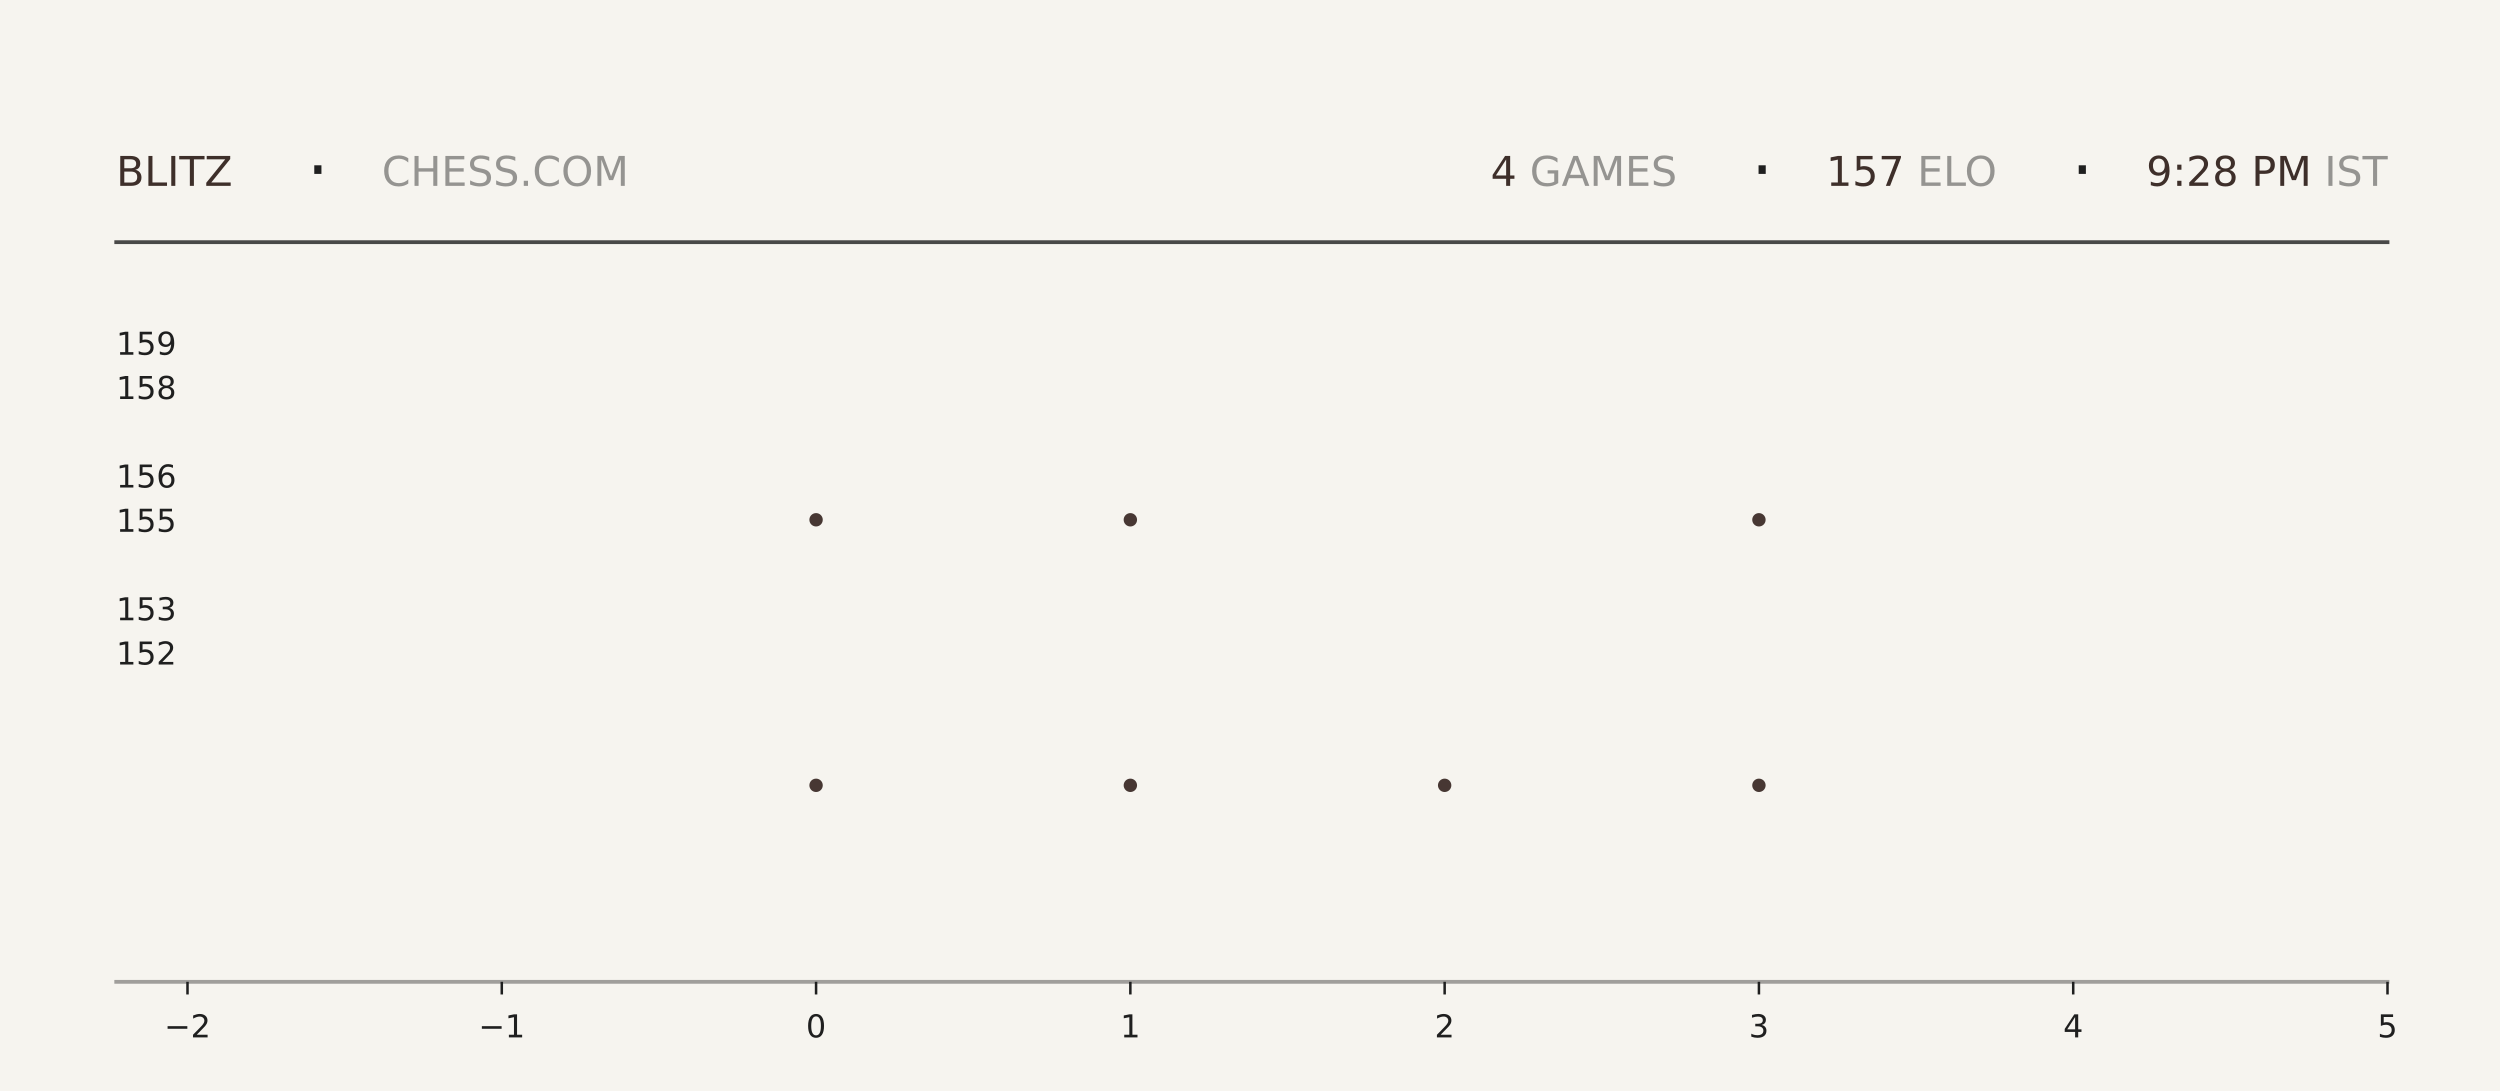
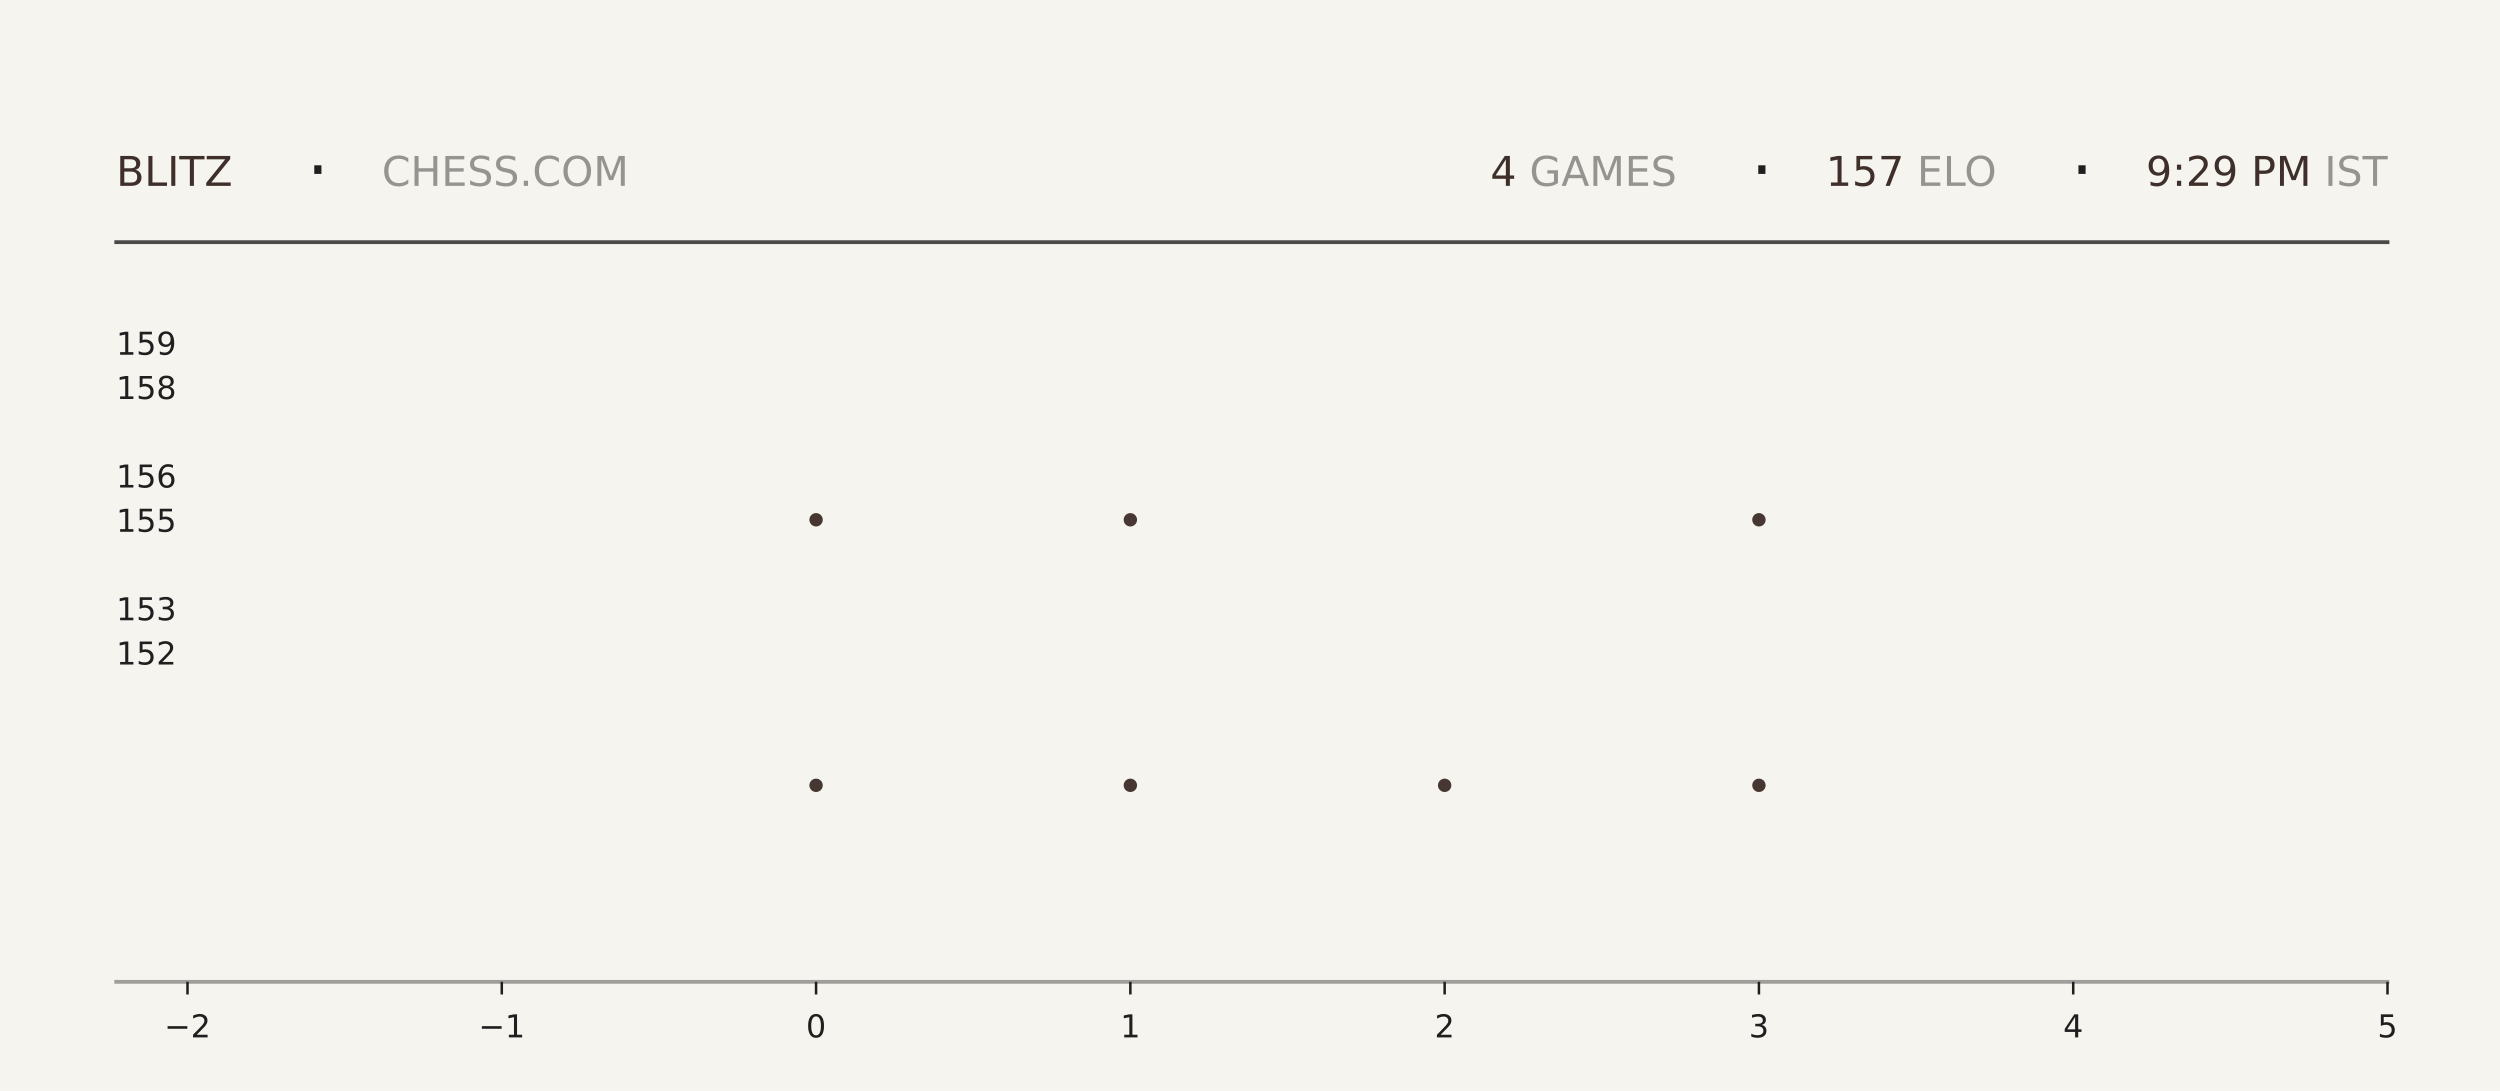
<svg xmlns="http://www.w3.org/2000/svg" xmlns:xlink="http://www.w3.org/1999/xlink" width="792pt" height="345.6pt" viewBox="0 0 792 345.6" version="1.1">
  <defs>
    <style type="text/css">*{stroke-linejoin: round; stroke-linecap: butt}</style>
  </defs>
  <g id="figure_1">
    <g id="patch_1">
      <path d="M 0 345.6  L 792 345.6  L 792 0  L 0 0  z " style="fill: #f6f4ef" />
    </g>
    <g id="axes_1">
      <g id="patch_2">
        <path d="M 59.4 311.04  L 756.36 311.04  L 756.36 103.68  L 59.4 103.68  z " style="fill: #f6f4ef" />
      </g>
      <g id="PathCollection_1">
        <defs>
-           <path id="m6e5cbde3cc" d="M 0 2.121  C 0.563 2.121 1.102 1.898 1.5 1.5  C 1.898 1.102 2.121 0.563 2.121 0  C 2.121 -0.563 1.898 -1.102 1.5 -1.5  C 1.102 -1.898 0.563 -2.121 0 -2.121  C -0.563 -2.121 -1.102 -1.898 -1.5 -1.5  C -1.898 -1.102 -2.121 -0.563 -2.121 0  C -2.121 0.563 -1.898 1.102 -1.5 1.5  C -1.102 1.898 -0.563 2.121 0 2.121  z " />
-         </defs>
-         <g clip-path="url(#p9c213d967b)">
-           <use xlink:href="#m6e5cbde3cc" x="258.531" y="248.79" style="fill: #3e2f2a; fill-opacity: 0.95" />
-           <use xlink:href="#m6e5cbde3cc" x="258.531" y="164.668" style="fill: #3e2f2a; fill-opacity: 0.95" />
+           <path id="m1639f99fa8" d="M 0 2.121  C 0.563 2.121 1.102 1.898 1.5 1.5  C 1.898 1.102 2.121 0.563 2.121 0  C 2.121 -0.563 1.898 -1.102 1.5 -1.5  C 1.102 -1.898 0.563 -2.121 0 -2.121  C -0.563 -2.121 -1.102 -1.898 -1.5 -1.5  C -1.898 -1.102 -2.121 -0.563 -2.121 0  C -2.121 0.563 -1.898 1.102 -1.5 1.5  C -1.102 1.898 -0.563 2.121 0 2.121  z " />
+         </defs>
+         <g clip-path="url(#pc464b3759d)">
+           <use xlink:href="#m1639f99fa8" x="258.531" y="248.79" style="fill: #3e2f2a; fill-opacity: 0.95" />
+           <use xlink:href="#m1639f99fa8" x="258.531" y="164.668" style="fill: #3e2f2a; fill-opacity: 0.95" />
        </g>
      </g>
      <g id="PathCollection_2">
-         <g clip-path="url(#p9c213d967b)">
-           <use xlink:href="#m6e5cbde3cc" x="358.097" y="248.79" style="fill: #3e2f2a; fill-opacity: 0.95" />
-           <use xlink:href="#m6e5cbde3cc" x="358.097" y="164.668" style="fill: #3e2f2a; fill-opacity: 0.95" />
-           <use xlink:href="#m6e5cbde3cc" x="358.097" y="80.547" style="fill: #3e2f2a; fill-opacity: 0.95" />
+         <g clip-path="url(#pc464b3759d)">
+           <use xlink:href="#m1639f99fa8" x="358.097" y="248.79" style="fill: #3e2f2a; fill-opacity: 0.95" />
+           <use xlink:href="#m1639f99fa8" x="358.097" y="164.668" style="fill: #3e2f2a; fill-opacity: 0.95" />
+           <use xlink:href="#m1639f99fa8" x="358.097" y="80.547" style="fill: #3e2f2a; fill-opacity: 0.95" />
        </g>
      </g>
      <g id="PathCollection_3">
-         <g clip-path="url(#p9c213d967b)">
-           <use xlink:href="#m6e5cbde3cc" x="457.663" y="248.79" style="fill: #3e2f2a; fill-opacity: 0.95" />
+         <g clip-path="url(#pc464b3759d)">
+           <use xlink:href="#m1639f99fa8" x="457.663" y="248.79" style="fill: #3e2f2a; fill-opacity: 0.95" />
        </g>
      </g>
      <g id="PathCollection_4">
-         <g clip-path="url(#p9c213d967b)">
-           <use xlink:href="#m6e5cbde3cc" x="557.229" y="248.79" style="fill: #3e2f2a; fill-opacity: 0.95" />
-           <use xlink:href="#m6e5cbde3cc" x="557.229" y="164.668" style="fill: #3e2f2a; fill-opacity: 0.95" />
-           <use xlink:href="#m6e5cbde3cc" x="557.229" y="80.547" style="fill: #3e2f2a; fill-opacity: 0.95" />
+         <g clip-path="url(#pc464b3759d)">
+           <use xlink:href="#m1639f99fa8" x="557.229" y="248.79" style="fill: #3e2f2a; fill-opacity: 0.95" />
+           <use xlink:href="#m1639f99fa8" x="557.229" y="164.668" style="fill: #3e2f2a; fill-opacity: 0.95" />
+           <use xlink:href="#m1639f99fa8" x="557.229" y="80.547" style="fill: #3e2f2a; fill-opacity: 0.95" />
        </g>
      </g>
      <g id="matplotlib.axis_1">
        <g id="xtick_1">
          <g id="line2d_1">
            <defs>
-               <path id="md008c9035e" d="M 0 0  L 0 4  " style="stroke: #1f1f1f; stroke-width: 0.8" />
+               <path id="mb35fbd1830" d="M 0 0  L 0 4  " style="stroke: #1f1f1f; stroke-width: 0.8" />
            </defs>
            <g>
-               <use xlink:href="#md008c9035e" x="59.4" y="311.04" style="fill: #1f1f1f; stroke: #1f1f1f; stroke-width: 0.8" />
+               <use xlink:href="#mb35fbd1830" x="59.4" y="311.04" style="fill: #1f1f1f; stroke: #1f1f1f; stroke-width: 0.8" />
            </g>
          </g>
          <g id="text_1">
            <g style="fill: #1f1f1f" transform="translate(52.02891 328.6384) scale(0.1 -0.1)">
              <defs>
                <path id="DejaVuSans-2212" d="M 678 2272  L 4684 2272  L 4684 1741  L 678 1741  L 678 2272  z " transform="scale(0.015625)" />
                <path id="DejaVuSans-32" d="M 1228 531  L 3431 531  L 3431 0  L 469 0  L 469 531  Q 828 903 1448 1529  Q 2069 2156 2228 2338  Q 2531 2678 2651 2914  Q 2772 3150 2772 3378  Q 2772 3750 2511 3984  Q 2250 4219 1831 4219  Q 1534 4219 1204 4116  Q 875 4013 500 3803  L 500 4441  Q 881 4594 1212 4672  Q 1544 4750 1819 4750  Q 2544 4750 2975 4387  Q 3406 4025 3406 3419  Q 3406 3131 3298 2873  Q 3191 2616 2906 2266  Q 2828 2175 2409 1742  Q 1991 1309 1228 531  z " transform="scale(0.015625)" />
              </defs>
              <use xlink:href="#DejaVuSans-2212" />
              <use xlink:href="#DejaVuSans-32" transform="translate(83.78906 0)" />
            </g>
          </g>
        </g>
        <g id="xtick_2">
          <g id="line2d_2">
            <g>
-               <use xlink:href="#md008c9035e" x="158.966" y="311.04" style="fill: #1f1f1f; stroke: #1f1f1f; stroke-width: 0.8" />
+               <use xlink:href="#mb35fbd1830" x="158.966" y="311.04" style="fill: #1f1f1f; stroke: #1f1f1f; stroke-width: 0.8" />
            </g>
          </g>
          <g id="text_2">
            <g style="fill: #1f1f1f" transform="translate(151.5946 328.6384) scale(0.1 -0.1)">
              <defs>
                <path id="DejaVuSans-31" d="M 794 531  L 1825 531  L 1825 4091  L 703 3866  L 703 4441  L 1819 4666  L 2450 4666  L 2450 531  L 3481 531  L 3481 0  L 794 0  L 794 531  z " transform="scale(0.015625)" />
              </defs>
              <use xlink:href="#DejaVuSans-2212" />
              <use xlink:href="#DejaVuSans-31" transform="translate(83.78906 0)" />
            </g>
          </g>
        </g>
        <g id="xtick_3">
          <g id="line2d_3">
            <g>
-               <use xlink:href="#md008c9035e" x="258.531" y="311.04" style="fill: #1f1f1f; stroke: #1f1f1f; stroke-width: 0.8" />
+               <use xlink:href="#mb35fbd1830" x="258.531" y="311.04" style="fill: #1f1f1f; stroke: #1f1f1f; stroke-width: 0.8" />
            </g>
          </g>
          <g id="text_3">
            <g style="fill: #1f1f1f" transform="translate(255.3502 328.6384) scale(0.1 -0.1)">
              <defs>
                <path id="DejaVuSans-30" d="M 2034 4250  Q 1547 4250 1301 3770  Q 1056 3291 1056 2328  Q 1056 1369 1301 889  Q 1547 409 2034 409  Q 2525 409 2770 889  Q 3016 1369 3016 2328  Q 3016 3291 2770 3770  Q 2525 4250 2034 4250  z M 2034 4750  Q 2819 4750 3233 4129  Q 3647 3509 3647 2328  Q 3647 1150 3233 529  Q 2819 -91 2034 -91  Q 1250 -91 836 529  Q 422 1150 422 2328  Q 422 3509 836 4129  Q 1250 4750 2034 4750  z " transform="scale(0.015625)" />
              </defs>
              <use xlink:href="#DejaVuSans-30" />
            </g>
          </g>
        </g>
        <g id="xtick_4">
          <g id="line2d_4">
            <g>
-               <use xlink:href="#md008c9035e" x="358.097" y="311.04" style="fill: #1f1f1f; stroke: #1f1f1f; stroke-width: 0.8" />
+               <use xlink:href="#mb35fbd1830" x="358.097" y="311.04" style="fill: #1f1f1f; stroke: #1f1f1f; stroke-width: 0.8" />
            </g>
          </g>
          <g id="text_4">
            <g style="fill: #1f1f1f" transform="translate(354.9159 328.6384) scale(0.1 -0.1)">
              <use xlink:href="#DejaVuSans-31" />
            </g>
          </g>
        </g>
        <g id="xtick_5">
          <g id="line2d_5">
            <g>
-               <use xlink:href="#md008c9035e" x="457.663" y="311.04" style="fill: #1f1f1f; stroke: #1f1f1f; stroke-width: 0.8" />
+               <use xlink:href="#mb35fbd1830" x="457.663" y="311.04" style="fill: #1f1f1f; stroke: #1f1f1f; stroke-width: 0.8" />
            </g>
          </g>
          <g id="text_5">
            <g style="fill: #1f1f1f" transform="translate(454.4816 328.6384) scale(0.1 -0.1)">
              <use xlink:href="#DejaVuSans-32" />
            </g>
          </g>
        </g>
        <g id="xtick_6">
          <g id="line2d_6">
            <g>
-               <use xlink:href="#md008c9035e" x="557.229" y="311.04" style="fill: #1f1f1f; stroke: #1f1f1f; stroke-width: 0.8" />
+               <use xlink:href="#mb35fbd1830" x="557.229" y="311.04" style="fill: #1f1f1f; stroke: #1f1f1f; stroke-width: 0.8" />
            </g>
          </g>
          <g id="text_6">
            <g style="fill: #1f1f1f" transform="translate(554.0473 328.6384) scale(0.1 -0.1)">
              <defs>
                <path id="DejaVuSans-33" d="M 2597 2516  Q 3050 2419 3304 2112  Q 3559 1806 3559 1356  Q 3559 666 3084 287  Q 2609 -91 1734 -91  Q 1441 -91 1130 -33  Q 819 25 488 141  L 488 750  Q 750 597 1062 519  Q 1375 441 1716 441  Q 2309 441 2620 675  Q 2931 909 2931 1356  Q 2931 1769 2642 2001  Q 2353 2234 1838 2234  L 1294 2234  L 1294 2753  L 1863 2753  Q 2328 2753 2575 2939  Q 2822 3125 2822 3475  Q 2822 3834 2567 4026  Q 2313 4219 1838 4219  Q 1578 4219 1281 4162  Q 984 4106 628 3988  L 628 4550  Q 988 4650 1302 4700  Q 1616 4750 1894 4750  Q 2613 4750 3031 4423  Q 3450 4097 3450 3541  Q 3450 3153 3228 2886  Q 3006 2619 2597 2516  z " transform="scale(0.015625)" />
              </defs>
              <use xlink:href="#DejaVuSans-33" />
            </g>
          </g>
        </g>
        <g id="xtick_7">
          <g id="line2d_7">
            <g>
-               <use xlink:href="#md008c9035e" x="656.794" y="311.04" style="fill: #1f1f1f; stroke: #1f1f1f; stroke-width: 0.8" />
+               <use xlink:href="#mb35fbd1830" x="656.794" y="311.04" style="fill: #1f1f1f; stroke: #1f1f1f; stroke-width: 0.8" />
            </g>
          </g>
          <g id="text_7">
            <g style="fill: #1f1f1f" transform="translate(653.613 328.6384) scale(0.1 -0.1)">
              <defs>
                <path id="DejaVuSans-34" d="M 2419 4116  L 825 1625  L 2419 1625  L 2419 4116  z M 2253 4666  L 3047 4666  L 3047 1625  L 3713 1625  L 3713 1100  L 3047 1100  L 3047 0  L 2419 0  L 2419 1100  L 313 1100  L 313 1709  L 2253 4666  z " transform="scale(0.015625)" />
              </defs>
              <use xlink:href="#DejaVuSans-34" />
            </g>
          </g>
        </g>
        <g id="xtick_8">
          <g id="line2d_8">
            <g>
-               <use xlink:href="#md008c9035e" x="756.36" y="311.04" style="fill: #1f1f1f; stroke: #1f1f1f; stroke-width: 0.8" />
+               <use xlink:href="#mb35fbd1830" x="756.36" y="311.04" style="fill: #1f1f1f; stroke: #1f1f1f; stroke-width: 0.8" />
            </g>
          </g>
          <g id="text_8">
            <g style="fill: #1f1f1f" transform="translate(753.1788 328.6384) scale(0.1 -0.1)">
              <defs>
                <path id="DejaVuSans-35" d="M 691 4666  L 3169 4666  L 3169 4134  L 1269 4134  L 1269 2991  Q 1406 3038 1543 3061  Q 1681 3084 1819 3084  Q 2600 3084 3056 2656  Q 3513 2228 3513 1497  Q 3513 744 3044 326  Q 2575 -91 1722 -91  Q 1428 -91 1123 -41  Q 819 9 494 109  L 494 744  Q 775 591 1075 516  Q 1375 441 1709 441  Q 2250 441 2565 725  Q 2881 1009 2881 1497  Q 2881 1984 2565 2268  Q 2250 2553 1709 2553  Q 1456 2553 1204 2497  Q 953 2441 691 2322  L 691 4666  z " transform="scale(0.015625)" />
              </defs>
              <use xlink:href="#DejaVuSans-35" />
            </g>
          </g>
        </g>
      </g>
      <g id="matplotlib.axis_2">
        <g id="ytick_1">
          <g id="line2d_9" />
          <g id="text_9">
            <g style="fill: #1f1f1f" transform="translate(36.8125 210.5283) scale(0.1 -0.1)">
              <use xlink:href="#DejaVuSans-31" />
              <use xlink:href="#DejaVuSans-35" transform="translate(63.62305 0)" />
              <use xlink:href="#DejaVuSans-32" transform="translate(127.2461 0)" />
            </g>
          </g>
        </g>
        <g id="ytick_2">
          <g id="line2d_10" />
          <g id="text_10">
            <g style="fill: #1f1f1f" transform="translate(36.8125 196.508) scale(0.1 -0.1)">
              <use xlink:href="#DejaVuSans-31" />
              <use xlink:href="#DejaVuSans-35" transform="translate(63.62305 0)" />
              <use xlink:href="#DejaVuSans-33" transform="translate(127.2461 0)" />
            </g>
          </g>
        </g>
        <g id="ytick_3">
          <g id="line2d_11" />
          <g id="text_11">
            <g style="fill: #1f1f1f" transform="translate(36.8125 168.4675) scale(0.1 -0.1)">
              <use xlink:href="#DejaVuSans-31" />
              <use xlink:href="#DejaVuSans-35" transform="translate(63.62305 0)" />
              <use xlink:href="#DejaVuSans-35" transform="translate(127.2461 0)" />
            </g>
          </g>
        </g>
        <g id="ytick_4">
          <g id="line2d_12" />
          <g id="text_12">
            <g style="fill: #1f1f1f" transform="translate(36.8125 154.4472) scale(0.1 -0.1)">
              <defs>
                <path id="DejaVuSans-36" d="M 2113 2584  Q 1688 2584 1439 2293  Q 1191 2003 1191 1497  Q 1191 994 1439 701  Q 1688 409 2113 409  Q 2538 409 2786 701  Q 3034 994 3034 1497  Q 3034 2003 2786 2293  Q 2538 2584 2113 2584  z M 3366 4563  L 3366 3988  Q 3128 4100 2886 4159  Q 2644 4219 2406 4219  Q 1781 4219 1451 3797  Q 1122 3375 1075 2522  Q 1259 2794 1537 2939  Q 1816 3084 2150 3084  Q 2853 3084 3261 2657  Q 3669 2231 3669 1497  Q 3669 778 3244 343  Q 2819 -91 2113 -91  Q 1303 -91 875 529  Q 447 1150 447 2328  Q 447 3434 972 4092  Q 1497 4750 2381 4750  Q 2619 4750 2861 4703  Q 3103 4656 3366 4563  z " transform="scale(0.015625)" />
              </defs>
              <use xlink:href="#DejaVuSans-31" />
              <use xlink:href="#DejaVuSans-35" transform="translate(63.62305 0)" />
              <use xlink:href="#DejaVuSans-36" transform="translate(127.2461 0)" />
            </g>
          </g>
        </g>
        <g id="ytick_5">
          <g id="line2d_13" />
          <g id="text_13">
            <g style="fill: #1f1f1f" transform="translate(36.8125 126.4066) scale(0.1 -0.1)">
              <defs>
                <path id="DejaVuSans-38" d="M 2034 2216  Q 1584 2216 1326 1975  Q 1069 1734 1069 1313  Q 1069 891 1326 650  Q 1584 409 2034 409  Q 2484 409 2743 651  Q 3003 894 3003 1313  Q 3003 1734 2745 1975  Q 2488 2216 2034 2216  z M 1403 2484  Q 997 2584 770 2862  Q 544 3141 544 3541  Q 544 4100 942 4425  Q 1341 4750 2034 4750  Q 2731 4750 3128 4425  Q 3525 4100 3525 3541  Q 3525 3141 3298 2862  Q 3072 2584 2669 2484  Q 3125 2378 3379 2068  Q 3634 1759 3634 1313  Q 3634 634 3220 271  Q 2806 -91 2034 -91  Q 1263 -91 848 271  Q 434 634 434 1313  Q 434 1759 690 2068  Q 947 2378 1403 2484  z M 1172 3481  Q 1172 3119 1398 2916  Q 1625 2713 2034 2713  Q 2441 2713 2670 2916  Q 2900 3119 2900 3481  Q 2900 3844 2670 4047  Q 2441 4250 2034 4250  Q 1625 4250 1398 4047  Q 1172 3844 1172 3481  z " transform="scale(0.015625)" />
              </defs>
              <use xlink:href="#DejaVuSans-31" />
              <use xlink:href="#DejaVuSans-35" transform="translate(63.62305 0)" />
              <use xlink:href="#DejaVuSans-38" transform="translate(127.2461 0)" />
            </g>
          </g>
        </g>
        <g id="ytick_6">
          <g id="line2d_14" />
          <g id="text_14">
            <g style="fill: #1f1f1f" transform="translate(36.8125 112.3863) scale(0.1 -0.1)">
              <defs>
                <path id="DejaVuSans-39" d="M 703 97  L 703 672  Q 941 559 1184 500  Q 1428 441 1663 441  Q 2288 441 2617 861  Q 2947 1281 2994 2138  Q 2813 1869 2534 1725  Q 2256 1581 1919 1581  Q 1219 1581 811 2004  Q 403 2428 403 3163  Q 403 3881 828 4315  Q 1253 4750 1959 4750  Q 2769 4750 3195 4129  Q 3622 3509 3622 2328  Q 3622 1225 3098 567  Q 2575 -91 1691 -91  Q 1453 -91 1209 -44  Q 966 3 703 97  z M 1959 2075  Q 2384 2075 2632 2365  Q 2881 2656 2881 3163  Q 2881 3666 2632 3958  Q 2384 4250 1959 4250  Q 1534 4250 1286 3958  Q 1038 3666 1038 3163  Q 1038 2656 1286 2365  Q 1534 2075 1959 2075  z " transform="scale(0.015625)" />
              </defs>
              <use xlink:href="#DejaVuSans-31" />
              <use xlink:href="#DejaVuSans-35" transform="translate(63.62305 0)" />
              <use xlink:href="#DejaVuSans-39" transform="translate(127.2461 0)" />
            </g>
          </g>
        </g>
      </g>
    </g>
    <g id="line2d_15">
      <path d="M 36.82 76.723  L 756.36 76.723  " style="fill: none; stroke: #1f1f1f; stroke-opacity: 0.8; stroke-width: 1.2; stroke-linecap: square" />
    </g>
    <g id="line2d_16">
      <path d="M 36.82 311.04  L 756.36 311.04  " style="fill: none; stroke: #1f1f1f; stroke-opacity: 0.4; stroke-width: 1.2; stroke-linecap: square" />
    </g>
    <g id="text_15">
      <g style="fill: #3e2f2a" transform="translate(36.82 58.88319) scale(0.13 -0.13)">
        <defs>
          <path id="DejaVuSans-42" d="M 1259 2228  L 1259 519  L 2272 519  Q 2781 519 3026 730  Q 3272 941 3272 1375  Q 3272 1813 3026 2020  Q 2781 2228 2272 2228  L 1259 2228  z M 1259 4147  L 1259 2741  L 2194 2741  Q 2656 2741 2882 2914  Q 3109 3088 3109 3444  Q 3109 3797 2882 3972  Q 2656 4147 2194 4147  L 1259 4147  z M 628 4666  L 2241 4666  Q 2963 4666 3353 4366  Q 3744 4066 3744 3513  Q 3744 3084 3544 2831  Q 3344 2578 2956 2516  Q 3422 2416 3680 2098  Q 3938 1781 3938 1306  Q 3938 681 3513 340  Q 3088 0 2303 0  L 628 0  L 628 4666  z " transform="scale(0.015625)" />
          <path id="DejaVuSans-4c" d="M 628 4666  L 1259 4666  L 1259 531  L 3531 531  L 3531 0  L 628 0  L 628 4666  z " transform="scale(0.015625)" />
          <path id="DejaVuSans-49" d="M 628 4666  L 1259 4666  L 1259 0  L 628 0  L 628 4666  z " transform="scale(0.015625)" />
          <path id="DejaVuSans-54" d="M -19 4666  L 3928 4666  L 3928 4134  L 2272 4134  L 2272 0  L 1638 0  L 1638 4134  L -19 4134  L -19 4666  z " transform="scale(0.015625)" />
          <path id="DejaVuSans-5a" d="M 359 4666  L 4025 4666  L 4025 4184  L 1075 531  L 4097 531  L 4097 0  L 288 0  L 288 481  L 3238 4134  L 359 4134  L 359 4666  z " transform="scale(0.015625)" />
        </defs>
        <use xlink:href="#DejaVuSans-42" />
        <use xlink:href="#DejaVuSans-4c" transform="translate(68.60352 0)" />
        <use xlink:href="#DejaVuSans-49" transform="translate(124.3164 0)" />
        <use xlink:href="#DejaVuSans-54" transform="translate(153.8086 0)" />
        <use xlink:href="#DejaVuSans-5a" transform="translate(214.8926 0)" />
      </g>
    </g>
    <g id="text_16">
      <g style="fill: #1f1f1f" transform="translate(97.21 61.36662) scale(0.22 -0.22)">
        <defs>
          <path id="DejaVuSans-b7" d="M 684 2619  L 1344 2619  L 1344 1825  L 684 1825  L 684 2619  z " transform="scale(0.015625)" />
        </defs>
        <use xlink:href="#DejaVuSans-b7" />
      </g>
    </g>
    <g id="text_17">
      <g style="fill: #1f1f1f; opacity: 0.45" transform="translate(120.97 58.88319) scale(0.13 -0.13)">
        <defs>
          <path id="DejaVuSans-43" d="M 4122 4306  L 4122 3641  Q 3803 3938 3442 4084  Q 3081 4231 2675 4231  Q 1875 4231 1450 3742  Q 1025 3253 1025 2328  Q 1025 1406 1450 917  Q 1875 428 2675 428  Q 3081 428 3442 575  Q 3803 722 4122 1019  L 4122 359  Q 3791 134 3420 21  Q 3050 -91 2638 -91  Q 1578 -91 968 557  Q 359 1206 359 2328  Q 359 3453 968 4101  Q 1578 4750 2638 4750  Q 3056 4750 3426 4639  Q 3797 4528 4122 4306  z " transform="scale(0.015625)" />
          <path id="DejaVuSans-48" d="M 628 4666  L 1259 4666  L 1259 2753  L 3553 2753  L 3553 4666  L 4184 4666  L 4184 0  L 3553 0  L 3553 2222  L 1259 2222  L 1259 0  L 628 0  L 628 4666  z " transform="scale(0.015625)" />
          <path id="DejaVuSans-45" d="M 628 4666  L 3578 4666  L 3578 4134  L 1259 4134  L 1259 2753  L 3481 2753  L 3481 2222  L 1259 2222  L 1259 531  L 3634 531  L 3634 0  L 628 0  L 628 4666  z " transform="scale(0.015625)" />
          <path id="DejaVuSans-53" d="M 3425 4513  L 3425 3897  Q 3066 4069 2747 4153  Q 2428 4238 2131 4238  Q 1616 4238 1336 4038  Q 1056 3838 1056 3469  Q 1056 3159 1242 3001  Q 1428 2844 1947 2747  L 2328 2669  Q 3034 2534 3370 2195  Q 3706 1856 3706 1288  Q 3706 609 3251 259  Q 2797 -91 1919 -91  Q 1588 -91 1214 -16  Q 841 59 441 206  L 441 856  Q 825 641 1194 531  Q 1563 422 1919 422  Q 2459 422 2753 634  Q 3047 847 3047 1241  Q 3047 1584 2836 1778  Q 2625 1972 2144 2069  L 1759 2144  Q 1053 2284 737 2584  Q 422 2884 422 3419  Q 422 4038 858 4394  Q 1294 4750 2059 4750  Q 2388 4750 2728 4690  Q 3069 4631 3425 4513  z " transform="scale(0.015625)" />
          <path id="DejaVuSans-2e" d="M 684 794  L 1344 794  L 1344 0  L 684 0  L 684 794  z " transform="scale(0.015625)" />
          <path id="DejaVuSans-4f" d="M 2522 4238  Q 1834 4238 1429 3725  Q 1025 3213 1025 2328  Q 1025 1447 1429 934  Q 1834 422 2522 422  Q 3209 422 3611 934  Q 4013 1447 4013 2328  Q 4013 3213 3611 3725  Q 3209 4238 2522 4238  z M 2522 4750  Q 3503 4750 4090 4092  Q 4678 3434 4678 2328  Q 4678 1225 4090 567  Q 3503 -91 2522 -91  Q 1538 -91 948 565  Q 359 1222 359 2328  Q 359 3434 948 4092  Q 1538 4750 2522 4750  z " transform="scale(0.015625)" />
          <path id="DejaVuSans-4d" d="M 628 4666  L 1569 4666  L 2759 1491  L 3956 4666  L 4897 4666  L 4897 0  L 4281 0  L 4281 4097  L 3078 897  L 2444 897  L 1241 4097  L 1241 0  L 628 0  L 628 4666  z " transform="scale(0.015625)" />
        </defs>
        <use xlink:href="#DejaVuSans-43" />
        <use xlink:href="#DejaVuSans-48" transform="translate(69.82422 0)" />
        <use xlink:href="#DejaVuSans-45" transform="translate(145.0195 0)" />
        <use xlink:href="#DejaVuSans-53" transform="translate(208.2031 0)" />
        <use xlink:href="#DejaVuSans-53" transform="translate(271.6797 0)" />
        <use xlink:href="#DejaVuSans-2e" transform="translate(335.1562 0)" />
        <use xlink:href="#DejaVuSans-43" transform="translate(366.9434 0)" />
        <use xlink:href="#DejaVuSans-4f" transform="translate(436.7676 0)" />
        <use xlink:href="#DejaVuSans-4d" transform="translate(515.4785 0)" />
      </g>
    </g>
    <g id="text_18">
-       <g style="fill: #3e2f2a" transform="translate(472.23 58.88319) scale(0.13 -0.13)">
+       <g style="fill: #3e2f2a" transform="translate(472.14 58.88319) scale(0.13 -0.13)">
        <use xlink:href="#DejaVuSans-34" />
      </g>
    </g>
    <g id="text_19">
-       <g style="fill: #1f1f1f; opacity: 0.45" transform="translate(480.51 58.88319) scale(0.13 -0.13)">
+       <g style="fill: #1f1f1f; opacity: 0.45" transform="translate(480.42 58.88319) scale(0.13 -0.13)">
        <defs>
          <path id="DejaVuSans-20" transform="scale(0.015625)" />
          <path id="DejaVuSans-47" d="M 3809 666  L 3809 1919  L 2778 1919  L 2778 2438  L 4434 2438  L 4434 434  Q 4069 175 3628 42  Q 3188 -91 2688 -91  Q 1594 -91 976 548  Q 359 1188 359 2328  Q 359 3472 976 4111  Q 1594 4750 2688 4750  Q 3144 4750 3555 4637  Q 3966 4525 4313 4306  L 4313 3634  Q 3963 3931 3569 4081  Q 3175 4231 2741 4231  Q 1884 4231 1454 3753  Q 1025 3275 1025 2328  Q 1025 1384 1454 906  Q 1884 428 2741 428  Q 3075 428 3337 486  Q 3600 544 3809 666  z " transform="scale(0.015625)" />
          <path id="DejaVuSans-41" d="M 2188 4044  L 1331 1722  L 3047 1722  L 2188 4044  z M 1831 4666  L 2547 4666  L 4325 0  L 3669 0  L 3244 1197  L 1141 1197  L 716 0  L 50 0  L 1831 4666  z " transform="scale(0.015625)" />
        </defs>
        <use xlink:href="#DejaVuSans-20" />
        <use xlink:href="#DejaVuSans-47" transform="translate(31.78711 0)" />
        <use xlink:href="#DejaVuSans-41" transform="translate(109.2773 0)" />
        <use xlink:href="#DejaVuSans-4d" transform="translate(177.6855 0)" />
        <use xlink:href="#DejaVuSans-45" transform="translate(263.9648 0)" />
        <use xlink:href="#DejaVuSans-53" transform="translate(327.1484 0)" />
      </g>
    </g>
    <g id="text_20">
-       <g style="fill: #1f1f1f" transform="translate(554.76 61.36662) scale(0.22 -0.22)">
+       <g style="fill: #1f1f1f" transform="translate(554.67 61.36662) scale(0.22 -0.22)">
        <use xlink:href="#DejaVuSans-b7" />
      </g>
    </g>
    <g id="text_21">
-       <g style="fill: #3e2f2a" transform="translate(578.52 58.88319) scale(0.13 -0.13)">
+       <g style="fill: #3e2f2a" transform="translate(578.43 58.88319) scale(0.13 -0.13)">
        <defs>
          <path id="DejaVuSans-37" d="M 525 4666  L 3525 4666  L 3525 4397  L 1831 0  L 1172 0  L 2766 4134  L 525 4134  L 525 4666  z " transform="scale(0.015625)" />
        </defs>
        <use xlink:href="#DejaVuSans-31" />
        <use xlink:href="#DejaVuSans-35" transform="translate(63.62305 0)" />
        <use xlink:href="#DejaVuSans-37" transform="translate(127.2461 0)" />
      </g>
    </g>
    <g id="text_22">
-       <g style="fill: #1f1f1f; opacity: 0.45" transform="translate(603.27 58.88319) scale(0.13 -0.13)">
+       <g style="fill: #1f1f1f; opacity: 0.45" transform="translate(603.18 58.88319) scale(0.13 -0.13)">
        <use xlink:href="#DejaVuSans-20" />
        <use xlink:href="#DejaVuSans-45" transform="translate(31.78711 0)" />
        <use xlink:href="#DejaVuSans-4c" transform="translate(94.9707 0)" />
        <use xlink:href="#DejaVuSans-4f" transform="translate(147.0586 0)" />
      </g>
    </g>
    <g id="text_23">
-       <g style="fill: #1f1f1f" transform="translate(656.19 61.36662) scale(0.22 -0.22)">
+       <g style="fill: #1f1f1f" transform="translate(656.1 61.36662) scale(0.22 -0.22)">
        <use xlink:href="#DejaVuSans-b7" />
      </g>
    </g>
    <g id="text_24">
-       <g style="fill: #3e2f2a" transform="translate(679.95 58.88319) scale(0.13 -0.13)">
+       <g style="fill: #3e2f2a" transform="translate(679.86 58.88319) scale(0.13 -0.13)">
        <defs>
          <path id="DejaVuSans-3a" d="M 750 794  L 1409 794  L 1409 0  L 750 0  L 750 794  z M 750 3309  L 1409 3309  L 1409 2516  L 750 2516  L 750 3309  z " transform="scale(0.015625)" />
          <path id="DejaVuSans-50" d="M 1259 4147  L 1259 2394  L 2053 2394  Q 2494 2394 2734 2622  Q 2975 2850 2975 3272  Q 2975 3691 2734 3919  Q 2494 4147 2053 4147  L 1259 4147  z M 628 4666  L 2053 4666  Q 2838 4666 3239 4311  Q 3641 3956 3641 3272  Q 3641 2581 3239 2228  Q 2838 1875 2053 1875  L 1259 1875  L 1259 0  L 628 0  L 628 4666  z " transform="scale(0.015625)" />
        </defs>
        <use xlink:href="#DejaVuSans-39" />
        <use xlink:href="#DejaVuSans-3a" transform="translate(63.62305 0)" />
        <use xlink:href="#DejaVuSans-32" transform="translate(97.31445 0)" />
-         <use xlink:href="#DejaVuSans-38" transform="translate(160.9375 0)" />
+         <use xlink:href="#DejaVuSans-39" transform="translate(160.9375 0)" />
        <use xlink:href="#DejaVuSans-20" transform="translate(224.5605 0)" />
        <use xlink:href="#DejaVuSans-50" transform="translate(256.3477 0)" />
        <use xlink:href="#DejaVuSans-4d" transform="translate(316.6504 0)" />
      </g>
    </g>
    <g id="text_25">
      <g style="fill: #1f1f1f; opacity: 0.45" transform="translate(732.24 58.88319) scale(0.13 -0.13)">
        <use xlink:href="#DejaVuSans-20" />
        <use xlink:href="#DejaVuSans-49" transform="translate(31.78711 0)" />
        <use xlink:href="#DejaVuSans-53" transform="translate(61.2793 0)" />
        <use xlink:href="#DejaVuSans-54" transform="translate(124.7559 0)" />
      </g>
    </g>
  </g>
  <defs>
-     <clipPath id="p9c213d967b">
+     <clipPath id="pc464b3759d">
      <rect x="59.4" y="103.68" width="696.96" height="207.36" />
    </clipPath>
  </defs>
</svg>
